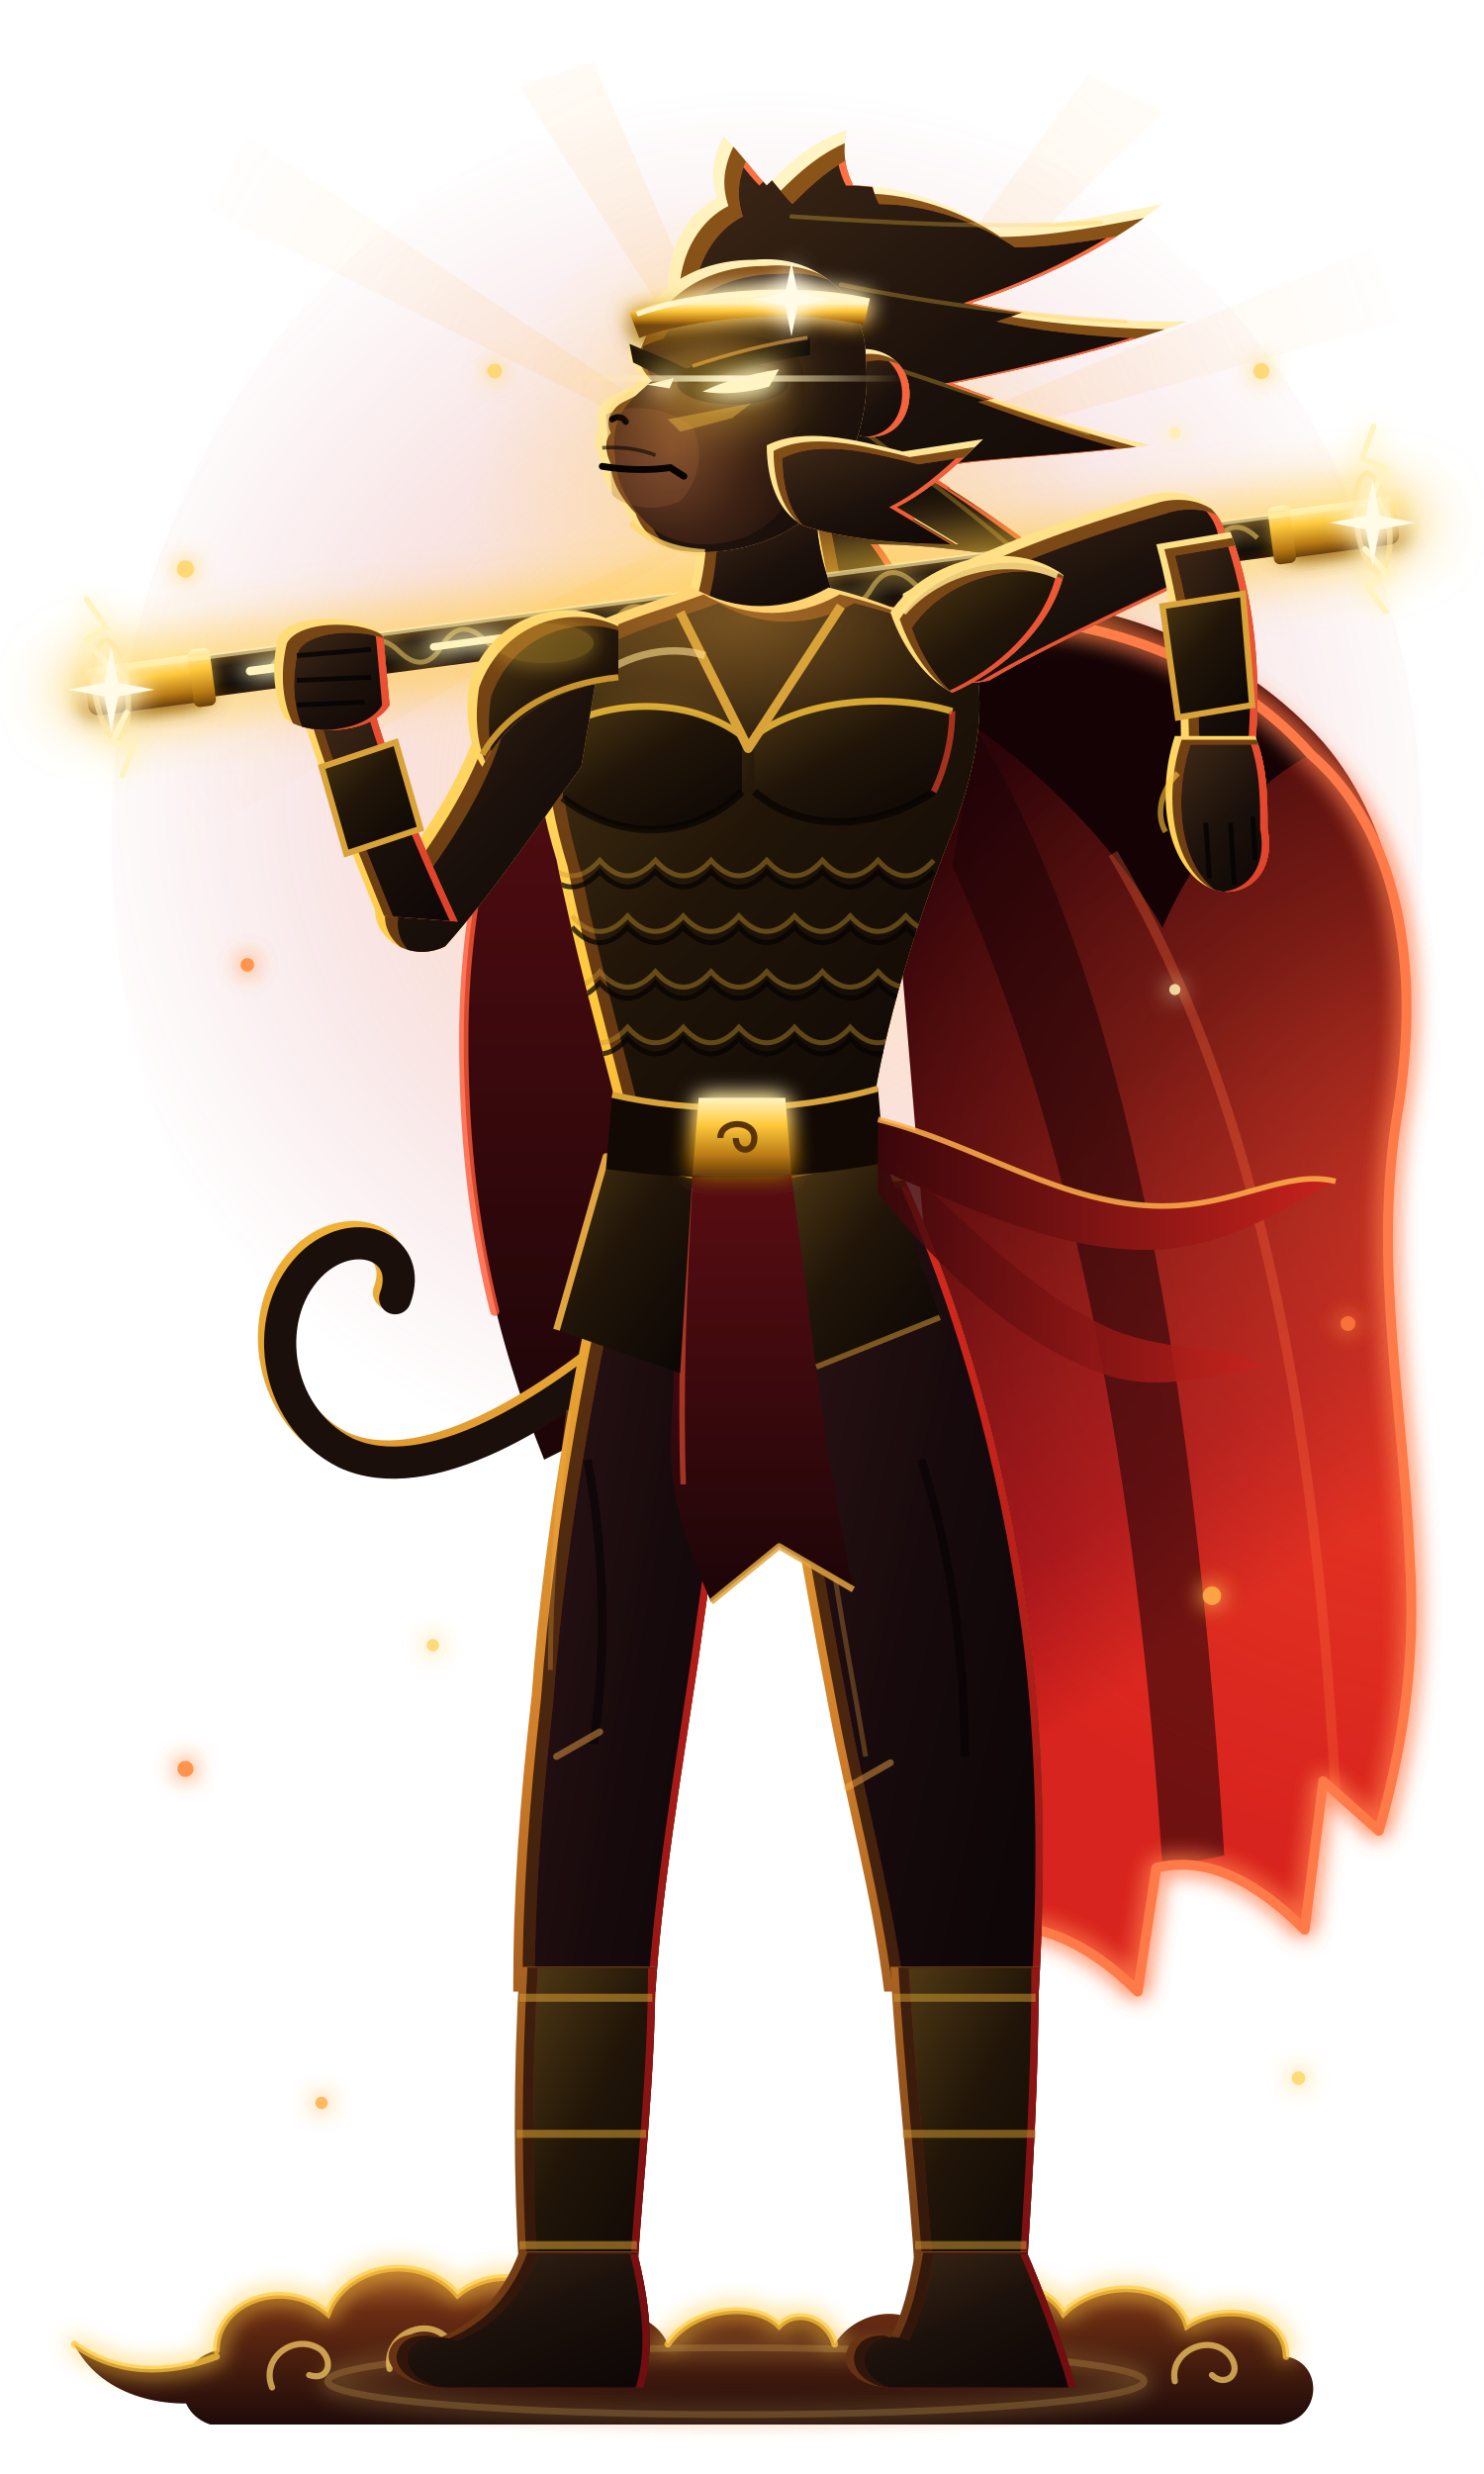
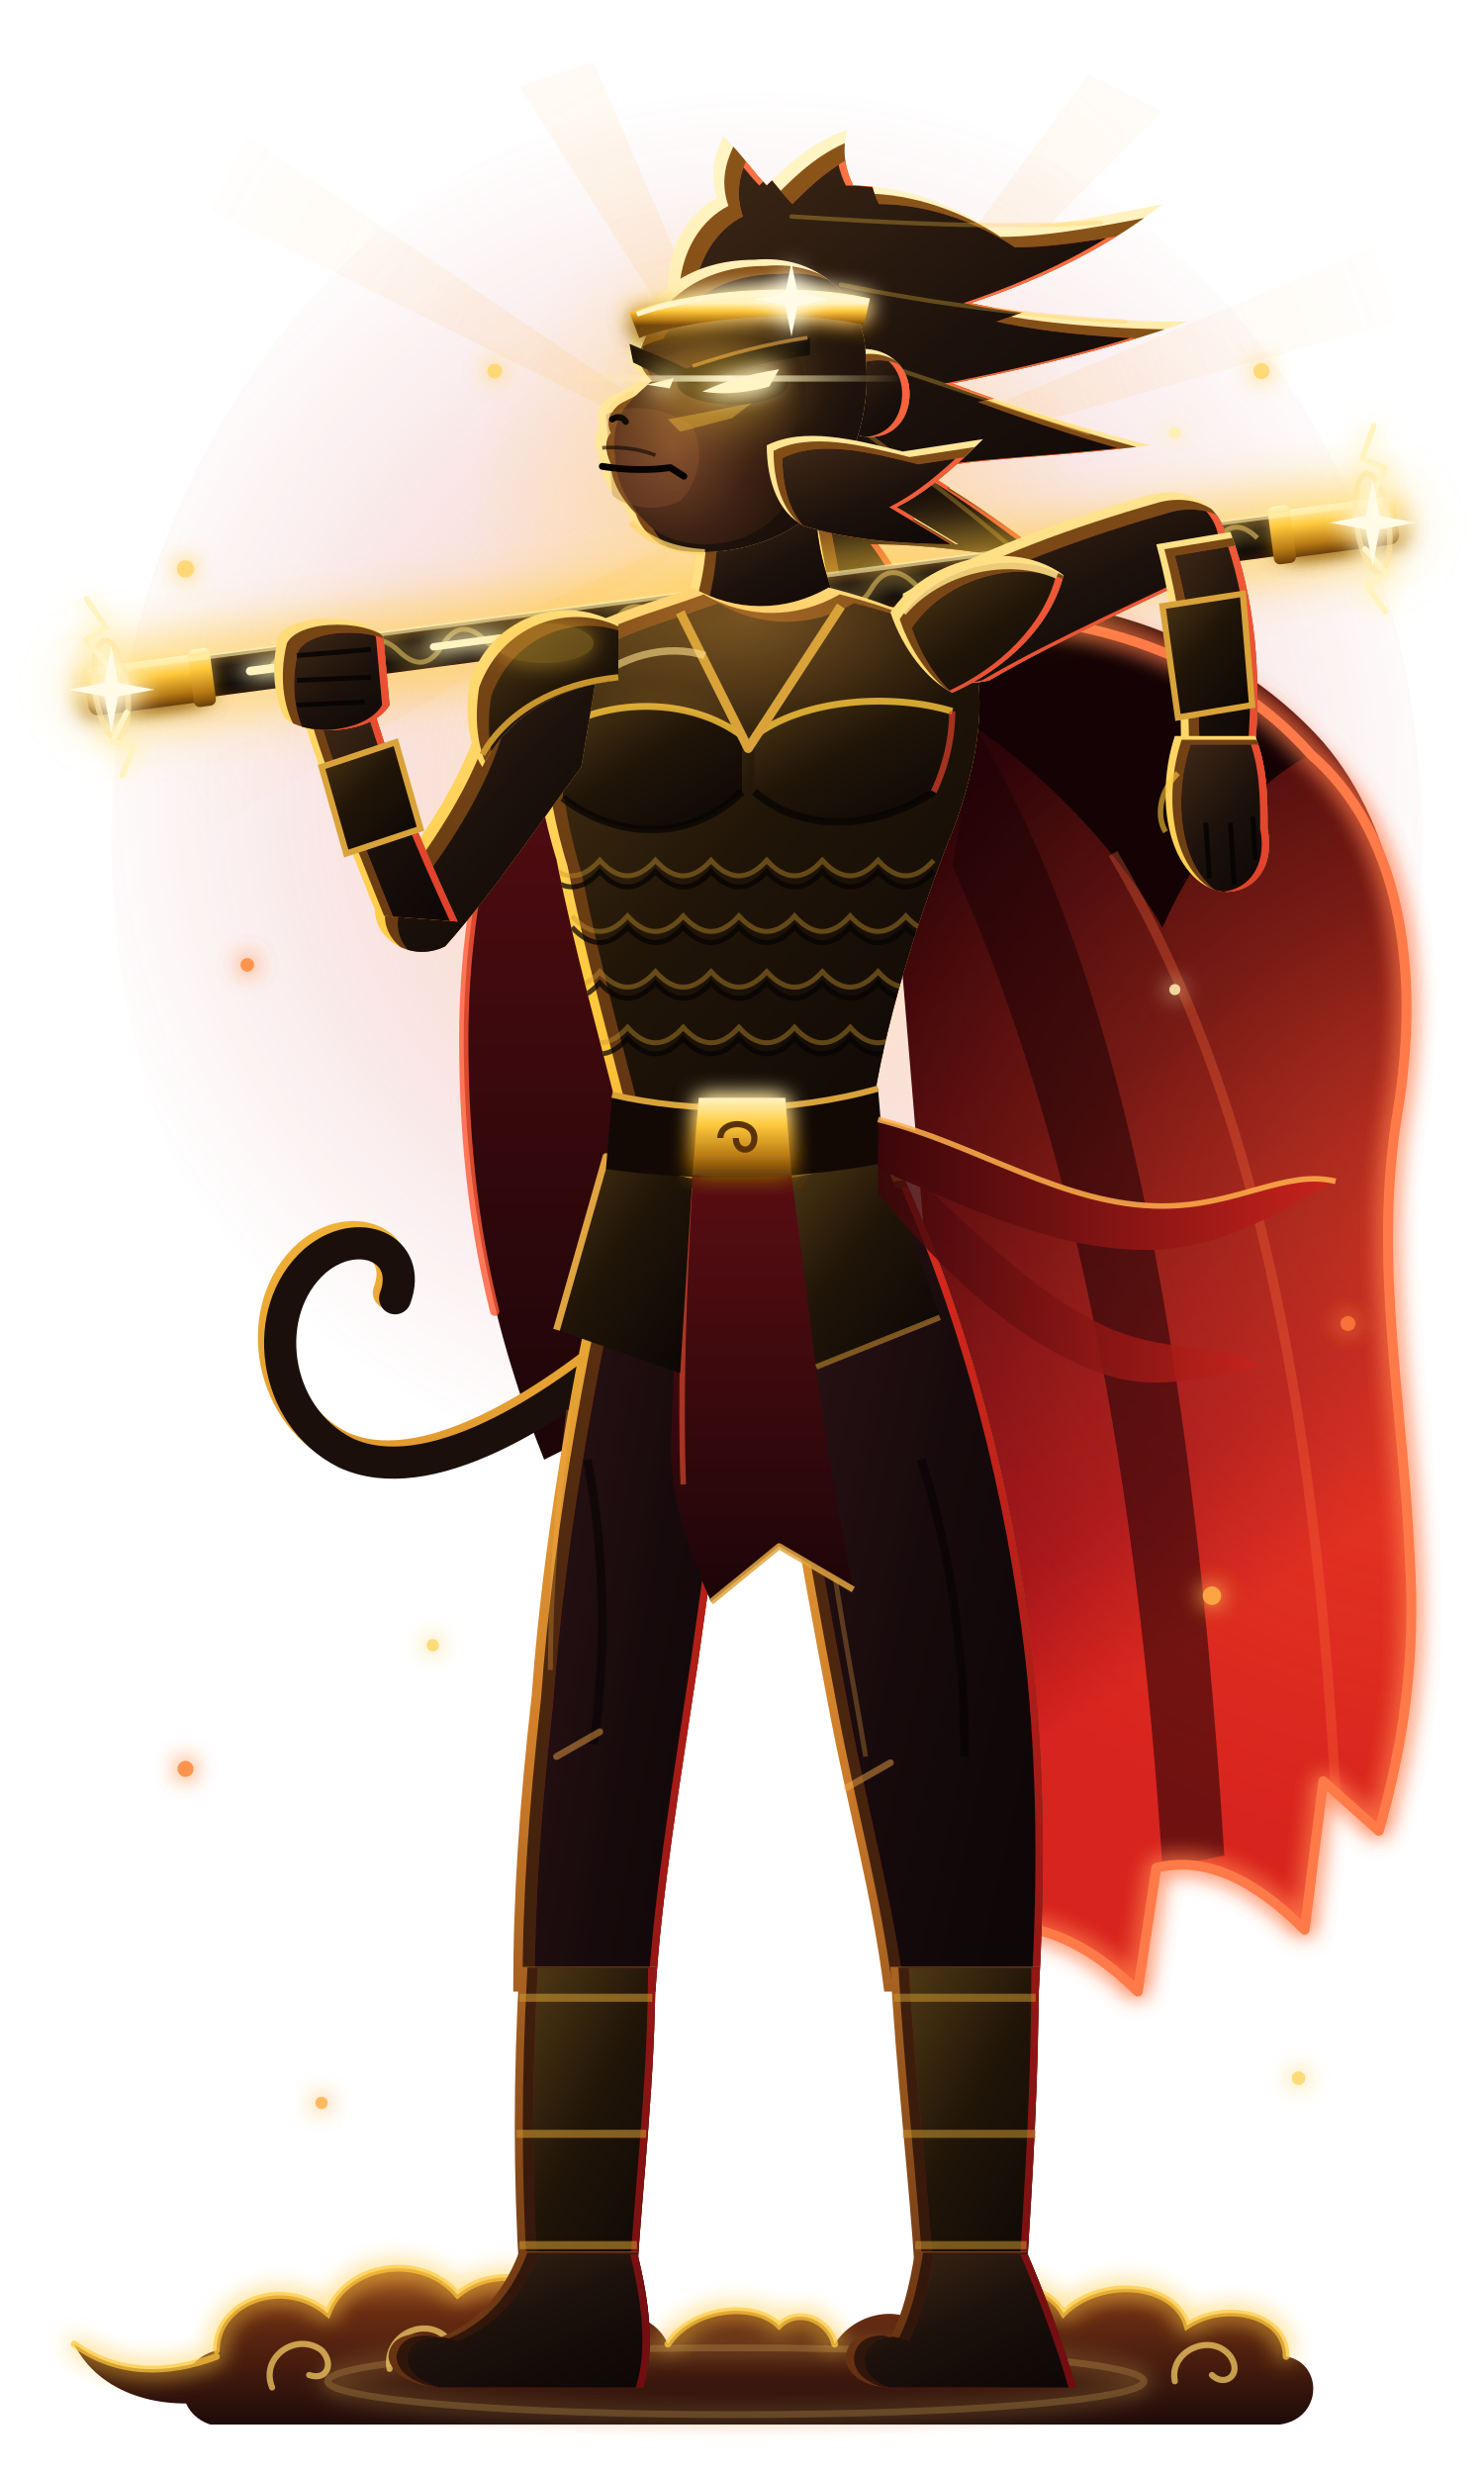
<svg xmlns="http://www.w3.org/2000/svg" viewBox="0 0 240 400" width="240" height="400">
  <defs>
    <style>
    .wukong-fx{transform-box:fill-box}
    .wukong-aura{transform-origin:50% 50%;animation:wukong-pulse 4s ease-in-out infinite}
    @keyframes wukong-pulse{0%,100%{opacity:1}50%{opacity:.7}}
    .wukong-rays{transform-origin:50% 50%;animation:wukong-rays 6s ease-in-out infinite}
    @keyframes wukong-rays{0%,100%{opacity:1}50%{opacity:.45}}
    .wukong-ring{transform-origin:50% 50%;animation:wukong-ring 2.2s ease-out infinite}
    @keyframes wukong-ring{0%{transform:scale(.5);opacity:0}20%{opacity:.9}100%{transform:scale(1.5);opacity:0}}
    .wukong-cape{transform-origin:9% 2%;animation:wukong-sway 5s ease-in-out infinite}
    @keyframes wukong-sway{0%,100%{transform:rotate(0deg)}50%{transform:rotate(1.6deg) skewY(-.8deg)}}
    .wukong-sash{transform-origin:0% 30%;animation:wukong-flap 2.6s ease-in-out infinite}
    @keyframes wukong-flap{0%,100%{transform:rotate(0deg) scaleX(1)}50%{transform:rotate(-5deg) scaleX(.94)}}
    .wukong-apron{transform-origin:50% 0%;animation:wukong-apron 3.2s ease-in-out infinite}
    @keyframes wukong-apron{0%,100%{transform:skewX(0deg)}50%{transform:skewX(-4deg)}}
    .wukong-mane{transform-origin:10% 50%;animation:wukong-mane 3.4s ease-in-out infinite}
    @keyframes wukong-mane{0%,100%{transform:skewY(0deg)}50%{transform:skewY(2.5deg) scaleX(1.03)}}
    .wukong-sglow{animation:wukong-sglow 2.4s ease-in-out infinite}
    @keyframes wukong-sglow{0%,100%{opacity:.35}50%{opacity:.85}}
    .wukong-streak{transform-origin:50% 50%;animation:wukong-streak 2.4s linear infinite}
    @keyframes wukong-streak{0%{transform:translateX(-24px);opacity:0}25%,70%{opacity:1}100%{transform:translateX(24px);opacity:0}}
    .wukong-eyes{animation:wukong-eyes 3s ease-in-out infinite}
    @keyframes wukong-eyes{0%,100%{opacity:1}45%{opacity:.72}55%{opacity:1}}
    .wukong-glint{transform-origin:50% 50%;animation:wukong-glint 3.6s ease-in-out infinite}
    @keyframes wukong-glint{0%,100%{transform:scale(.35) rotate(0deg);opacity:.25}50%{transform:scale(1.15) rotate(45deg);opacity:1}}
    .wukong-ember{animation:wukong-ember 5s linear infinite}
    @keyframes wukong-ember{0%{transform:translate(0,0);opacity:0}15%{opacity:.95}80%{opacity:.55}100%{transform:translate(12px,-34px);opacity:0}}
    .wukong-cloud{animation:wukong-cloud 6s ease-in-out infinite}
    @keyframes wukong-cloud{0%,100%{transform:translateX(0)}50%{transform:translateX(3px)}}
    .wukong-shock{transform-origin:50% 50%;animation:wukong-shock 3s ease-out infinite}
    @keyframes wukong-shock{0%{transform:scale(.35);opacity:0}15%{opacity:.85}100%{transform:scale(1.32);opacity:0}}
    .wukong-zap{animation:wukong-zap 2.2s linear infinite}
    @keyframes wukong-zap{0%,100%{opacity:0}6%{opacity:1}10%{opacity:.2}14%{opacity:1}26%{opacity:0}}
    @media (prefers-reduced-motion: reduce){.wukong-fx,.wukong-fx *{animation:none !important}}
    </style>
    <radialGradient id="wukong-g-aura" cx="124" cy="128" r="114" gradientUnits="userSpaceOnUse">
      <stop offset="0" stop-color="#ffd77a" stop-opacity=".55" />
      <stop offset=".3" stop-color="#ff9a3a" stop-opacity=".26" />
      <stop offset=".68" stop-color="#c4161c" stop-opacity=".09" />
      <stop offset="1" stop-color="#c4161c" stop-opacity="0" />
    </radialGradient>
    <radialGradient id="wukong-g-hot" cx="126" cy="80" r="50" gradientUnits="userSpaceOnUse">
      <stop offset="0" stop-color="#fff0b8" stop-opacity=".7" />
      <stop offset=".5" stop-color="#ffc93c" stop-opacity=".22" />
      <stop offset="1" stop-color="#ffc93c" stop-opacity="0" />
    </radialGradient>
    <radialGradient id="wukong-g-ray" cx="126" cy="80" r="110" gradientUnits="userSpaceOnUse">
      <stop offset="0" stop-color="#ffe6a0" stop-opacity=".3" />
      <stop offset=".6" stop-color="#ffb04a" stop-opacity=".08" />
      <stop offset="1" stop-color="#ffb04a" stop-opacity="0" />
    </radialGradient>
    <radialGradient id="wukong-g-spill">
      <stop offset="0" stop-color="#ffb04a" stop-opacity=".32" />
      <stop offset="1" stop-color="#ffb04a" stop-opacity="0" />
    </radialGradient>
    <radialGradient id="wukong-g-core">
      <stop offset="0" stop-color="#fff0b8" stop-opacity=".75" />
      <stop offset="1" stop-color="#ffc93c" stop-opacity="0" />
    </radialGradient>
    <radialGradient id="wukong-g-ground">
      <stop offset="0" stop-color="#ffc93c" stop-opacity=".6" />
      <stop offset=".55" stop-color="#ff8a2a" stop-opacity=".2" />
      <stop offset="1" stop-color="#c4161c" stop-opacity="0" />
    </radialGradient>
    <linearGradient id="wukong-g-rimG" x1="0" y1="30" x2="0" y2="390" gradientUnits="userSpaceOnUse">
      <stop offset="0" stop-color="#fff4c4" />
      <stop offset=".36" stop-color="#ffc93c" />
      <stop offset=".7" stop-color="#cf7e2a" />
      <stop offset="1" stop-color="#5e2c10" />
    </linearGradient>
    <linearGradient id="wukong-g-rimW" x1="0" y1="30" x2="0" y2="390" gradientUnits="userSpaceOnUse">
      <stop offset="0" stop-color="#8a5418" />
      <stop offset=".5" stop-color="#5a3010" />
      <stop offset="1" stop-color="#2e140a" />
    </linearGradient>
    <linearGradient id="wukong-g-rimR" x1="0" y1="30" x2="0" y2="390" gradientUnits="userSpaceOnUse">
      <stop offset="0" stop-color="#ff7044" />
      <stop offset=".5" stop-color="#d0261c" />
      <stop offset="1" stop-color="#6e0c10" />
    </linearGradient>
    <linearGradient id="wukong-g-head" x1="0" y1="0" x2="1" y2="1">
      <stop offset="0" stop-color="#3a2416" />
      <stop offset="1" stop-color="#0f0806" />
    </linearGradient>
    <radialGradient id="wukong-g-face" cx=".3" cy=".55" r=".75">
      <stop offset="0" stop-color="#7a482a" />
      <stop offset=".55" stop-color="#3e2214" />
      <stop offset="1" stop-color="#1e100a" />
    </radialGradient>
    <linearGradient id="wukong-g-fur" x1="0" y1="0" x2=".8" y2="1">
      <stop offset="0" stop-color="#3e2816" />
      <stop offset=".5" stop-color="#1c110b" />
      <stop offset="1" stop-color="#0d0706" />
    </linearGradient>
    <linearGradient id="wukong-g-armor" x1="0" y1="0" x2=".9" y2="1">
      <stop offset="0" stop-color="#4e3814" />
      <stop offset=".45" stop-color="#211508" />
      <stop offset="1" stop-color="#0c0705" />
    </linearGradient>
    <linearGradient id="wukong-g-pants" x1="0" y1="0" x2="1" y2=".6">
      <stop offset="0" stop-color="#2e1416" />
      <stop offset=".6" stop-color="#170a0c" />
      <stop offset="1" stop-color="#0e0607" />
    </linearGradient>
    <linearGradient id="wukong-g-cloth" x1="0" y1="0" x2="0" y2="1">
      <stop offset="0" stop-color="#5a0d12" />
      <stop offset="1" stop-color="#1c0508" />
    </linearGradient>
    <linearGradient id="wukong-g-gold" x1="0" y1="0" x2="0" y2="1">
      <stop offset="0" stop-color="#fff4c2" />
      <stop offset=".35" stop-color="#ffc93c" />
      <stop offset=".75" stop-color="#b97a14" />
      <stop offset="1" stop-color="#6a3f08" />
    </linearGradient>
    <linearGradient id="wukong-g-iron" x1="0" y1="0" x2="0" y2="1">
      <stop offset="0" stop-color="#6a4a1c" />
      <stop offset=".3" stop-color="#1e140b" />
      <stop offset=".75" stop-color="#0a0706" />
      <stop offset="1" stop-color="#2a1508" />
    </linearGradient>
    <linearGradient id="wukong-g-cape" x1="140" y1="100" x2="232" y2="240" gradientUnits="userSpaceOnUse">
      <stop offset="0" stop-color="#1a0205" />
      <stop offset=".5" stop-color="#4e070c" />
      <stop offset=".85" stop-color="#a0121a" />
      <stop offset="1" stop-color="#d8241e" />
    </linearGradient>
    <radialGradient id="wukong-g-capeGlow" cx="236" cy="196" r="104" gradientUnits="userSpaceOnUse">
      <stop offset="0" stop-color="#ff5a30" stop-opacity=".5" />
      <stop offset="1" stop-color="#ff5a30" stop-opacity="0" />
    </radialGradient>
    <linearGradient id="wukong-g-sash" x1="0" y1="0" x2="1" y2="0">
      <stop offset="0" stop-color="#3a060a" />
      <stop offset="1" stop-color="#c8221c" />
    </linearGradient>
    <linearGradient id="wukong-g-mist" x1="0" y1="364" x2="0" y2="392" gradientUnits="userSpaceOnUse">
      <stop offset="0" stop-color="#c47a30" />
      <stop offset=".35" stop-color="#6a2c12" />
      <stop offset="1" stop-color="#1e0a09" />
    </linearGradient>
    <linearGradient id="wukong-g-flare" x1="0" y1="0" x2="1" y2="0">
      <stop offset="0" stop-color="#ffe9a0" stop-opacity="0" />
      <stop offset=".5" stop-color="#fff6d0" stop-opacity=".95" />
      <stop offset="1" stop-color="#ffe9a0" stop-opacity="0" />
    </linearGradient>
    <filter id="wukong-f-glow" filterUnits="userSpaceOnUse" x="-40" y="-40" width="320" height="480">
      <feGaussianBlur stdDeviation="1.8" result="b" />
      <feMerge>
        <feMergeNode in="b" />
        <feMergeNode in="b" />
        <feMergeNode in="SourceGraphic" />
      </feMerge>
    </filter>
    <filter id="wukong-f-bloom" filterUnits="userSpaceOnUse" x="-40" y="-40" width="320" height="480">
      <feGaussianBlur stdDeviation="5" result="b" />
      <feMerge>
        <feMergeNode in="b" />
        <feMergeNode in="b" />
      </feMerge>
    </filter>
    <path id="wukong-p-mane" d="M108 47 C108 39 112 34 116 32 C115 29 115 26 117 22 C120 25 122 28 124 30 C127 27 131 23 137 21 C136 25 137 28 138 30 C146 30 154 33 160 37 C168 37 178 35 188 33 C178 41 166 46 157 49 C166 51 178 52 192 52 C178 57 164 60 154 62 C162 65 174 69 186 72 C170 74 158 74 149 76 C156 80 164 86 172 92 C160 89 148 88 142 88 C145 92 147 96 148 100 L132 92 L126 60 Z" />
    <clipPath id="wukong-c-mane">
      <use href="#wukong-p-mane" />
    </clipPath>
    <clipPath id="wukong-k-mane">
      <use href="#wukong-p-mane" transform="translate(-1.2 0)" />
    </clipPath>
    <path id="wukong-p-legF" d="M100 190 C94 214 88 246 86 274 C84 292 83 306 83 322 L106 322 C107 306 110 288 113 268 C116 246 120 222 122 196 Z" />
    <clipPath id="wukong-c-legF">
      <use href="#wukong-p-legF" />
    </clipPath>
    <clipPath id="wukong-k-legF">
      <use href="#wukong-p-legF" transform="translate(-1.2 0)" />
    </clipPath>
    <path id="wukong-p-grvF" d="M84 318 L106 318 C106 336 104 352 103 368 L84 368 C83 352 83 336 84 318 Z" />
    <clipPath id="wukong-c-grvF">
      <use href="#wukong-p-grvF" />
    </clipPath>
    <clipPath id="wukong-k-grvF">
      <use href="#wukong-p-grvF" transform="translate(-1.2 0)" />
    </clipPath>
    <path id="wukong-p-bootF" d="M84 364 L103 364 C105 372 106 380 104 386 L72 386 C66 386 62 383 63 380 C64 377 68 377 71 378 C76 376 81 372 84 364 Z" />
    <clipPath id="wukong-c-bootF">
      <use href="#wukong-p-bootF" />
    </clipPath>
    <clipPath id="wukong-k-bootF">
      <use href="#wukong-p-bootF" transform="translate(-1.2 0)" />
    </clipPath>
    <path id="wukong-p-legN" d="M120 194 C124 220 129 250 134 276 C137 292 141 306 143 322 L168 322 C169 304 169 286 167 268 C164 242 157 214 146 190 Z" />
    <clipPath id="wukong-c-legN">
      <use href="#wukong-p-legN" />
    </clipPath>
    <clipPath id="wukong-k-legN">
      <use href="#wukong-p-legN" transform="translate(-1.2 0)" />
    </clipPath>
    <path id="wukong-p-grvN" d="M144 318 L168 318 C168 336 167 352 166 368 L148 368 C147 352 145 336 144 318 Z" />
    <clipPath id="wukong-c-grvN">
      <use href="#wukong-p-grvN" />
    </clipPath>
    <clipPath id="wukong-k-grvN">
      <use href="#wukong-p-grvN" transform="translate(-1.2 0)" />
    </clipPath>
    <path id="wukong-p-bootN" d="M148 364 L166 364 C169 371 172 379 174 386 L144 386 C139 386 136 383 137 380 C138 377 142 377 144 378 C146 374 147 370 148 364 Z" />
    <clipPath id="wukong-c-bootN">
      <use href="#wukong-p-bootN" />
    </clipPath>
    <clipPath id="wukong-k-bootN">
      <use href="#wukong-p-bootN" transform="translate(-1.2 0)" />
    </clipPath>
    <path id="wukong-p-neck" d="M113 84 C113 90 112 95 110 100 L136 100 C134 94 132 89 132 82 Z" />
    <clipPath id="wukong-c-neck">
      <use href="#wukong-p-neck" />
    </clipPath>
    <path id="wukong-p-torso" d="M112 95 C104 98 95 100 89 105 C85 113 86 126 90 139 C93 154 97 168 100 180 L141 180 C143 166 148 150 153 137 C158 125 160 113 157 105 C150 100 142 97 134 95 C127 99 119 99 112 95 Z" />
    <clipPath id="wukong-c-torso">
      <use href="#wukong-p-torso" />
    </clipPath>
    <path id="wukong-p-ear" d="M134 58 C141 54 148 58 147 65 C146 71 140 72 136 69 Z" />
    <clipPath id="wukong-c-ear">
      <use href="#wukong-p-ear" />
    </clipPath>
    <clipPath id="wukong-k-ear">
      <use href="#wukong-p-ear" transform="translate(-1.2 0)" />
    </clipPath>
    <path id="wukong-p-head" d="M122 42 C132 41 140 48 140 58 C141 68 137 78 130 84 C125 88 117 90 110 89 C105 88 102 85 101 82 C99 80 97 77 97 74 C96 72 96 70 97 69 C96 67 97 65 99 64 C101 63 103 62 104 61 C102 59 101 57 102 55 C105 47 112 42 122 42 Z" />
    <clipPath id="wukong-c-head">
      <use href="#wukong-p-head" />
    </clipPath>
    <path id="wukong-p-whisk" d="M124 72 C130 69 138 71 146 73 L159 71 C153 77 149 80 145 82 L155 88 C145 88 136 87 130 85 C126 83 124 78 124 72 Z" />
    <clipPath id="wukong-c-whisk">
      <use href="#wukong-p-whisk" />
    </clipPath>
    <clipPath id="wukong-k-whisk">
      <use href="#wukong-p-whisk" transform="translate(-1.2 0)" />
    </clipPath>
    <path id="wukong-p-uarmF" d="M97 106 C89 102 80 106 78 115 C75 126 68 136 61 145 C59 151 66 156 72 153 C80 144 88 132 94 124 Z" />
    <clipPath id="wukong-c-uarmF">
      <use href="#wukong-p-uarmF" />
    </clipPath>
    <path id="wukong-p-farmF" d="M61 148 C57 138 52 126 49 116 L60 113 C63 124 68 136 74 149 Z" />
    <clipPath id="wukong-c-farmF">
      <use href="#wukong-p-farmF" />
    </clipPath>
    <clipPath id="wukong-k-farmF">
      <use href="#wukong-p-farmF" transform="translate(-1.2 0)" />
    </clipPath>
    <path id="wukong-p-fistF" d="M45 103 C47 99 59 99 62 103 L63 114 C60 119 49 119 46 116 C44 112 44 107 45 103 Z" />
    <clipPath id="wukong-c-fistF">
      <use href="#wukong-p-fistF" />
    </clipPath>
    <clipPath id="wukong-k-fistF">
      <use href="#wukong-p-fistF" transform="translate(-1.2 0)" />
    </clipPath>
    <path id="wukong-p-pauF" d="M100 101 C92 96 80 99 76 110 C75 116 76 121 78 124 C82 116 90 111 100 110 Z" />
    <clipPath id="wukong-c-pauF">
      <use href="#wukong-p-pauF" />
    </clipPath>
    <path id="wukong-p-uarmN" d="M146 96 C158 89 172 84 186 80 C194 78 200 84 198 91 C188 96 172 103 160 110 C152 112 146 106 146 96 Z" />
    <clipPath id="wukong-c-uarmN">
      <use href="#wukong-p-uarmN" />
    </clipPath>
    <clipPath id="wukong-k-uarmN">
      <use href="#wukong-p-uarmN" transform="translate(-1.2 0)" />
    </clipPath>
    <path id="wukong-p-farmN" d="M187 88 C190 99 191 110 191 121 L203 121 C204 109 203 97 199 86 Z" />
    <clipPath id="wukong-c-farmN">
      <use href="#wukong-p-farmN" />
    </clipPath>
    <clipPath id="wukong-k-farmN">
      <use href="#wukong-p-farmN" transform="translate(-1.2 0)" />
    </clipPath>
    <path id="wukong-p-handN" d="M190 119 C188 125 188 132 190 137 C192 142 196 145 200 144 C204 143 206 139 205 134 C205 129 205 124 203 119 Z" />
    <clipPath id="wukong-c-handN">
      <use href="#wukong-p-handN" />
    </clipPath>
    <clipPath id="wukong-k-handN">
      <use href="#wukong-p-handN" transform="translate(-1.2 0)" />
    </clipPath>
    <path id="wukong-p-pauN" d="M144 99 C150 90 164 87 172 93 C170 101 163 108 154 112 C150 110 146 105 144 99 Z" />
    <clipPath id="wukong-c-pauN">
      <use href="#wukong-p-pauN" />
    </clipPath>
    <clipPath id="wukong-k-pauN">
      <use href="#wukong-p-pauN" transform="translate(-1.2 0)" />
    </clipPath>
  </defs>
  <ellipse class="wukong-fx wukong-aura" cx="124" cy="136" rx="106" ry="122" fill="url(#wukong-g-aura)" />
  <circle class="wukong-fx wukong-aura" cx="126" cy="80" r="50" fill="url(#wukong-g-hot)" />
  <g class="wukong-fx wukong-rays" fill="url(#wukong-g-ray)">
    <path d="M126 80 L40 22 L34 34 Z" />
    <path d="M126 80 L96 10 L84 14 Z" />
    <path d="M126 80 L176 12 L188 18 Z" />
    <path d="M126 80 L222 40 L226 52 Z" />
    <path d="M126 80 L22 128 L24 140 Z" />
  </g>
  <ellipse cx="120" cy="385" rx="90" ry="9" fill="url(#wukong-g-ground)" />
  <ellipse cx="118" cy="385.5" rx="52" ry="4.2" fill="url(#wukong-g-core)" />
  <g class="wukong-fx wukong-cloud">
    <path d="M36 388 C26 390 16 387 12 379 C19 384 27 384 35 381 Z" fill="url(#wukong-g-mist)" />
    <path d="M34 392 C28 390 28 382 35 380 C35 372 46 368 53 374 C56 366 68 364 74 371 C80 366 90 368 92 375 C98 372 106 374 108 379 C112 373 122 372 126 376 C129 373 134 375 135 379 C138 374 146 372 150 377 C154 368 168 367 172 374 C178 368 190 369 192 376 C198 372 208 374 208 381 C214 382 214 391 207 392 Z" fill="url(#wukong-g-mist)" />
    <path d="M35 380 C35 372 46 368 53 374 C56 366 68 364 74 371 C80 366 90 368 92 375 M108 379 C112 373 122 372 126 376 C129 373 134 375 135 379 M150 377 C154 368 168 367 172 374 C178 368 190 369 192 376 C198 372 208 374 208 381 M12 379 C19 384 27 384 35 381" fill="none" stroke="#ffc93c" stroke-width="1.1" stroke-linecap="round" opacity=".8" filter="url(#wukong-f-glow)" />
    <path d="M44 386 C42 381 48 377 52 380 C54 382 53 385 50 384 M63 383 C62 377 70 374 73 379 C75 382 72 384 70 382 M156 382 C155 376 163 373 166 378 C168 381 165 383 163 381 M190 385 C189 380 196 377 199 381 C201 384 198 386 196 384" fill="none" stroke="#ffd56a" stroke-width="1" stroke-linecap="round" opacity=".7" />
  </g>
  <ellipse class="wukong-fx wukong-shock" cx="119" cy="385" rx="66" ry="5.4" fill="none" stroke="#ffd56a" stroke-width="1.1" opacity=".3" filter="url(#wukong-f-glow)" />
  <path d="M92 104 C82 118 75 142 75 168 C75 194 80 216 88 236 L104 228 L104 108 Z" fill="url(#wukong-g-cloth)" />
  <path d="M92 104 C82 118 75 142 75 168 C75 186 77 200 80 212" fill="none" stroke="#ff5a36" stroke-width="1.5" opacity=".8" stroke-linecap="round" />
  <g class="wukong-fx wukong-cape">
    <path d="M150 98 C172 94 198 102 214 120 C226 134 230 156 226 180 C222 204 227 228 228 252 C229 268 227 282 223 296 L214 288 L211 312 C203 304 195 300 187 302 L184 322 C176 314 167 310 159 312 L152 230 L142 110 Z" fill="url(#wukong-g-cape)" />
    <path d="M150 98 C172 94 198 102 214 120 C226 134 230 156 226 180 C222 204 227 228 228 252 C229 268 227 282 223 296 L214 288 L211 312 C203 304 195 300 187 302 L184 322 C176 314 167 310 159 312 L152 230 L142 110 Z" fill="url(#wukong-g-capeGlow)" />
    <path d="M152 100 C174 98 198 106 212 122 C204 126 194 136 188 150 C180 136 166 122 152 114 Z" fill="#140205" />
    <path d="M158 118 C178 152 192 204 198 300 L188 302 C184 240 174 184 154 140 Z" fill="#1c0205" opacity=".55" />
    <path d="M180 138 C200 172 212 216 216 290" fill="none" stroke="#ff6a3a" stroke-width="1.6" opacity=".3" />
    <path d="M152 100 C174 98 198 106 212 122 C226 134 230 156 226 180 C222 204 227 228 228 252 C229 268 227 282 223 296 L214 288 L211 312 C203 304 195 300 187 302 L184 322 C176 314 167 310 159 312" fill="none" stroke="#ff7a48" stroke-width="1.6" stroke-linejoin="round" filter="url(#wukong-f-glow)" />
  </g>
  <g class="wukong-fx wukong-mane">
    <g clip-path="url(#wukong-c-mane)">
      <use href="#wukong-p-mane" fill="url(#wukong-g-rimG)" />
      <use href="#wukong-p-mane" fill="url(#wukong-g-rimW)" transform="translate(1.8 1.3)" />
      <use href="#wukong-p-mane" fill="url(#wukong-g-rimR)" transform="translate(4.14 2.99)" />
      <g clip-path="url(#wukong-k-mane)">
        <use href="#wukong-p-mane" fill="url(#wukong-g-fur)" transform="translate(4.14 2.99)" />
      </g>
    </g>
    <path d="M128 35 C144 36 160 37 178 36 M136 46 C150 49 166 51 182 52 M140 58 C152 62 164 66 176 70 M140 70 C148 76 156 82 163 88" fill="none" stroke="#ffc93c" stroke-width=".7" opacity=".3" stroke-linecap="round" />
  </g>
  <g transform="translate(14 112) rotate(-7.524)">
-     <rect class="wukong-fx wukong-sglow" x="-2" y="-5.5" width="217.8" height="11" rx="5.5" fill="#ffc93c" opacity=".55" filter="url(#wukong-f-bloom)" />
+     <rect class="wukong-fx wukong-sglow" x="2" y="-5.5" width="209.8" height="11" rx="5.5" fill="#ffc93c" opacity=".55" filter="url(#wukong-f-bloom)" />
    <rect x="16" y="-3.3" width="181.8" height="6.6" fill="url(#wukong-g-iron)" />
    <path class="wukong-fx wukong-sglow" d="M30 0 q3.5 -4.4 7 0 q3.5 4.4 7 0 q3.5 -4.4 7 0 q3.5 4.4 7 0 q3.5 -4.4 7 0 q3.5 4.4 7 0 q3.5 -4.4 7 0 q3.5 4.4 7 0 q3.5 -4.4 7 0 q3.5 4.4 7 0 q3.5 -4.4 7 0 q3.5 4.4 7 0 q3.5 -4.4 7 0 q3.5 4.4 7 0 q3.5 -4.4 7 0 q3.5 4.4 7 0 q3.5 -4.4 7 0 q3.5 4.4 7 0 q3.5 -4.4 7 0 q3.5 4.4 7 0 q3.5 -4.4 7 0 q3.5 4.4 7 0 q3.5 -4.4 7 0" fill="none" stroke="#ffd86a" stroke-width=".8" opacity=".6" filter="url(#wukong-f-glow)" />
    <rect x="0" y="-3.9" width="19" height="7.8" rx="1.6" fill="url(#wukong-g-gold)" filter="url(#wukong-f-glow)" />
    <rect x="194.8" y="-3.9" width="19" height="7.8" rx="1.6" fill="url(#wukong-g-gold)" filter="url(#wukong-f-glow)" />
    <rect x="17" y="-4.7" width="3.6" height="9.4" rx="1" fill="url(#wukong-g-gold)" />
    <rect x="193.2" y="-4.7" width="3.6" height="9.4" rx="1" fill="url(#wukong-g-gold)" />
    <rect x="1" y="-3.6" width="211.8" height=".8" fill="#fff1b0" opacity=".6" />
    <rect class="wukong-fx wukong-streak" x="26" y="-.7" width="18" height="1.4" rx=".7" fill="#fff4c0" filter="url(#wukong-f-glow)" />
    <rect class="wukong-fx wukong-streak" style="animation-delay:-1.2s" x="56" y="-.6" width="12" height="1.2" rx=".6" fill="#fff4c0" filter="url(#wukong-f-glow)" />
    <rect class="wukong-fx wukong-streak" style="animation-delay:-.6s" x="168" y="-.7" width="16" height="1.4" rx=".7" fill="#fff4c0" filter="url(#wukong-f-glow)" />
    <rect class="wukong-fx wukong-streak" style="animation-delay:-1.8s" x="146" y="-.6" width="10" height="1.2" rx=".6" fill="#fff4c0" filter="url(#wukong-f-glow)" />
    <ellipse class="wukong-fx wukong-ring" cx="4" cy="0" rx="2.6" ry="8" fill="none" stroke="#ffe08a" stroke-width=".9" opacity=".7" filter="url(#wukong-f-glow)" />
    <ellipse class="wukong-fx wukong-ring" style="animation-delay:-1.1s" cx="209.8" cy="0" rx="2.6" ry="8" fill="none" stroke="#ffe08a" stroke-width=".9" opacity=".7" filter="url(#wukong-f-glow)" />
    <g fill="none" stroke="#fff3c0" stroke-width=".9" stroke-linejoin="round" stroke-linecap="round" filter="url(#wukong-f-glow)">
      <path class="wukong-fx wukong-zap" d="M4 -4 L1 -8.5 L4.5 -10 L2 -15" />
      <path class="wukong-fx wukong-zap" style="animation-delay:-1.3s" d="M6 4 L3 8.5 L6.5 9.5 L4 14" />
      <path class="wukong-fx wukong-zap" style="animation-delay:-.7s" d="M210 -4 L213 -8.5 L209.5 -10.5 L212 -15.5" />
      <path class="wukong-fx wukong-zap" style="animation-delay:-1.8s" d="M208 4 L211 8.5 L207.5 10 L210 14.5" />
    </g>
  </g>
  <path d="M104 214 C88 228 68 240 55 234 C43 228 41 211 50 203 C57 197 66 201 63 209" fill="none" stroke="url(#wukong-g-rimG)" stroke-width="5.4" stroke-linecap="round" />
  <path d="M104 214 C88 228 68 240 55 234 C43 228 41 211 50 203 C57 197 66 201 63 209" fill="none" stroke="#1a0f0a" stroke-width="5.2" stroke-linecap="round" transform="translate(.9 .9)" />
  <g clip-path="url(#wukong-c-legF)">
    <use href="#wukong-p-legF" fill="url(#wukong-g-rimG)" />
    <use href="#wukong-p-legF" fill="url(#wukong-g-rimW)" transform="translate(1.5 0.6)" />
    <use href="#wukong-p-legF" fill="url(#wukong-g-rimR)" transform="translate(3.45 1.38)" />
    <g clip-path="url(#wukong-k-legF)">
      <use href="#wukong-p-legF" fill="url(#wukong-g-pants)" transform="translate(3.45 1.38)" />
    </g>
  </g>
  <g clip-path="url(#wukong-c-grvF)">
    <use href="#wukong-p-grvF" fill="url(#wukong-g-rimG)" />
    <use href="#wukong-p-grvF" fill="url(#wukong-g-rimW)" transform="translate(1.3 0.1)" />
    <use href="#wukong-p-grvF" fill="url(#wukong-g-rimR)" transform="translate(2.99 0.23)" />
    <g clip-path="url(#wukong-k-grvF)">
      <use href="#wukong-p-grvF" fill="url(#wukong-g-armor)" transform="translate(2.99 0.23)" />
    </g>
  </g>
  <path d="M84 323 L105.5 323 M83.5 345 L104.5 345 M84 363 L103 363" stroke="#c9952e" stroke-width="1.3" opacity=".6" />
  <g clip-path="url(#wukong-c-bootF)">
    <use href="#wukong-p-bootF" fill="url(#wukong-g-rimG)" />
    <use href="#wukong-p-bootF" fill="url(#wukong-g-rimW)" transform="translate(1.3 0.2)" />
    <use href="#wukong-p-bootF" fill="url(#wukong-g-rimR)" transform="translate(2.99 0.46)" />
    <g clip-path="url(#wukong-k-bootF)">
      <use href="#wukong-p-bootF" fill="url(#wukong-g-fur)" transform="translate(2.99 0.46)" />
    </g>
  </g>
  <g clip-path="url(#wukong-c-legN)">
    <use href="#wukong-p-legN" fill="url(#wukong-g-rimG)" />
    <use href="#wukong-p-legN" fill="url(#wukong-g-rimW)" transform="translate(1.5 0.6)" />
    <use href="#wukong-p-legN" fill="url(#wukong-g-rimR)" transform="translate(3.45 1.38)" />
    <g clip-path="url(#wukong-k-legN)">
      <use href="#wukong-p-legN" fill="url(#wukong-g-pants)" transform="translate(3.45 1.38)" />
    </g>
  </g>
  <g clip-path="url(#wukong-c-grvN)">
    <use href="#wukong-p-grvN" fill="url(#wukong-g-rimG)" />
    <use href="#wukong-p-grvN" fill="url(#wukong-g-rimW)" transform="translate(1.3 0.1)" />
    <use href="#wukong-p-grvN" fill="url(#wukong-g-rimR)" transform="translate(2.99 0.23)" />
    <g clip-path="url(#wukong-k-grvN)">
      <use href="#wukong-p-grvN" fill="url(#wukong-g-armor)" transform="translate(2.99 0.23)" />
    </g>
  </g>
  <path d="M144.5 323 L167.5 323 M146 345 L167.5 345 M148 363 L166 363" stroke="#c9952e" stroke-width="1.3" opacity=".55" />
  <g clip-path="url(#wukong-c-bootN)">
    <use href="#wukong-p-bootN" fill="url(#wukong-g-rimG)" />
    <use href="#wukong-p-bootN" fill="url(#wukong-g-rimW)" transform="translate(1.3 0.2)" />
    <use href="#wukong-p-bootN" fill="url(#wukong-g-rimR)" transform="translate(2.99 0.46)" />
    <g clip-path="url(#wukong-k-bootN)">
      <use href="#wukong-p-bootN" fill="url(#wukong-g-fur)" transform="translate(2.99 0.46)" />
    </g>
  </g>
  <path d="M95 236 C98 252 98 268 96 282 M149 236 C154 252 156 268 156 284" fill="none" stroke="#050203" stroke-width="1.4" opacity=".6" />
  <path d="M92 228 C90 244 89 258 89 270 M134 248 C136 262 138 272 140 284" fill="none" stroke="#ffb04a" stroke-width=".8" opacity=".28" />
  <path d="M90 284 L97 280 M137 289 L144 285" fill="none" stroke="#ffb04a" stroke-width="1.1" stroke-linecap="round" opacity=".45" />
  <g clip-path="url(#wukong-c-neck)">
    <use href="#wukong-p-neck" fill="url(#wukong-g-rimG)" />
    <use href="#wukong-p-neck" fill="url(#wukong-g-rimW)" transform="translate(1.3 0.8)" />
    <use href="#wukong-p-neck" fill="url(#wukong-g-fur)" transform="translate(2.99 1.84)" />
  </g>
  <g clip-path="url(#wukong-c-torso)">
    <use href="#wukong-p-torso" fill="url(#wukong-g-rimG)" />
    <use href="#wukong-p-torso" fill="url(#wukong-g-rimW)" transform="translate(1.8 1.1)" />
    <use href="#wukong-p-torso" fill="url(#wukong-g-armor)" transform="translate(4.14 2.53)" />
  </g>
  <g clip-path="url(#wukong-c-torso)">
    <ellipse cx="121" cy="100" rx="40" ry="22" fill="url(#wukong-g-spill)" />
    <ellipse cx="106" cy="122" rx="16" ry="12" fill="url(#wukong-g-spill)" opacity=".7" />
  </g>
  <g clip-path="url(#wukong-c-torso)" fill="none" stroke-width=".8">
    <defs>
      <path id="wukong-p-scales" d="M88 140 q4.5 5 9 0 q4.5 5 9 0 q4.5 5 9 0 q4.5 5 9 0 q4.5 5 9 0 q4.5 5 9 0 q4.5 5 9 0 M92.5 149 q4.5 5 9 0 q4.5 5 9 0 q4.5 5 9 0 q4.5 5 9 0 q4.5 5 9 0 q4.5 5 9 0 q4.5 5 9 0 M88 158 q4.5 5 9 0 q4.5 5 9 0 q4.5 5 9 0 q4.5 5 9 0 q4.5 5 9 0 q4.5 5 9 0 q4.5 5 9 0 M92.5 167 q4.5 5 9 0 q4.5 5 9 0 q4.5 5 9 0 q4.5 5 9 0 q4.5 5 9 0 q4.5 5 9 0" />
    </defs>
    <use href="#wukong-p-scales" stroke="#050302" opacity=".75" transform="translate(0 .9)" />
    <use href="#wukong-p-scales" stroke="#c9952e" opacity=".42" transform="translate(0 -.9)" />
  </g>
  <path d="M92 117 C100 113 112 113 120 119 L120 128 C112 136 100 136 91 129 Z" fill="url(#wukong-g-armor)" />
  <path d="M122 119 C130 113 144 112 154 115 C154 121 152 126 151 128 C142 134 130 135 122 128 Z" fill="url(#wukong-g-armor)" />
  <path d="M92 117 C100 113 112 113 120 119 M122 119 C130 113 144 112 154 115" fill="none" stroke="#ffc93c" stroke-width="1.1" opacity=".8" />
  <path d="M91 129 C100 136 112 136 120 128 M122 128 C130 135 142 134 151 128" fill="none" stroke="#050302" stroke-width="1.2" opacity=".7" />
  <path d="M154 115 C154 121 152 126 151 128" fill="none" stroke="#e0402a" stroke-width="1" opacity=".7" />
  <path d="M110 99 L121 121 L136 98" fill="none" stroke="#d9a33a" stroke-width="1.5" stroke-linejoin="round" />
  <path d="M95 111 C100 106 108 104 114 106" fill="none" stroke="#ffe08a" stroke-width="1.2" opacity=".6" />
  <g class="wukong-fx wukong-apron">
    <path d="M111 189 L129 189 C130 210 133 232 138 257 L126 250 L115 259 C111 250 108.5 242 108.5 234 C109 218 110 204 111 189 Z" fill="url(#wukong-g-cloth)" />
    <path d="M138 257 L126 250 L115 259" fill="none" stroke="#e0a440" stroke-width="1" stroke-linejoin="round" opacity=".85" />
    <path d="M111.5 192 C110.5 210 110 226 110.5 240" fill="none" stroke="#ff5a36" stroke-width=".9" opacity=".55" />
  </g>
  <path d="M98 187 L112 190 L110 222 L90 215 Z" fill="url(#wukong-g-armor)" />
  <path d="M90 215 L98 187 L112 190" fill="none" stroke="#e0a440" stroke-width="1.1" stroke-linejoin="round" />
  <path d="M128 190 L143 187 L152 213 L132 221 Z" fill="url(#wukong-g-armor)" />
  <path d="M128 190 L143 187 M132 221 L152 213" fill="none" stroke="#a8762a" stroke-width=".9" opacity=".7" />
  <path d="M99 177 C112 180 128 180 142 176 L143 188 C128 191 112 191 98 189 Z" fill="#120905" />
  <path d="M99 177 C112 180 128 180 142 176" fill="none" stroke="#d9a33a" stroke-width="1" />
  <path d="M113 177.5 L127 177.5 L128 190 L112 190 Z" fill="url(#wukong-g-gold)" filter="url(#wukong-f-glow)" />
  <path d="M116.5 184 C116.5 181 122 181 122 184 C122 186.5 119 186.5 119 184" fill="none" stroke="#5a3408" stroke-width="1" />
  <g class="wukong-fx wukong-sash">
    <path d="M142 181 C158 185 172 195 188 195 C200 195 208 189 216 191 C208 195 200 201 188 202 C172 203 156 195 142 189 Z" fill="url(#wukong-g-sash)" />
    <path d="M142 185 C154 195 166 209 180 215 C190 219 198 217 204 221 C194 223 186 225 178 222 C164 217 152 205 142 193 Z" fill="url(#wukong-g-sash)" opacity=".85" />
    <path d="M142 181 C158 185 172 195 188 195 C200 195 208 189 216 191" fill="none" stroke="#ffb04a" stroke-width=".9" opacity=".85" />
  </g>
  <g clip-path="url(#wukong-c-ear)">
    <use href="#wukong-p-ear" fill="url(#wukong-g-rimG)" />
    <use href="#wukong-p-ear" fill="url(#wukong-g-rimW)" transform="translate(1.1 0.8)" />
    <use href="#wukong-p-ear" fill="url(#wukong-g-rimR)" transform="translate(2.53 1.84)" />
    <g clip-path="url(#wukong-k-ear)">
      <use href="#wukong-p-ear" fill="url(#wukong-g-fur)" transform="translate(2.53 1.84)" />
    </g>
  </g>
  <g clip-path="url(#wukong-c-head)">
    <use href="#wukong-p-head" fill="url(#wukong-g-rimG)" />
    <use href="#wukong-p-head" fill="url(#wukong-g-rimW)" transform="translate(1.8 1)" />
    <use href="#wukong-p-head" fill="url(#wukong-g-head)" transform="translate(4.14 2.3)" />
  </g>
  <path d="M104 56 C110 53 120 53 128 56 C131 60 131 66 128 70 C132 75 128 84 120 87 C114 89 108 88 104.5 84.5 C101 81 99.5 77 99.5 74 C99 71 99.5 68 101 66 C102.5 64 104.5 62.5 105.5 61.5 C104.5 59.5 104 58 104 56 Z" fill="url(#wukong-g-face)" />
  <g clip-path="url(#wukong-c-whisk)">
    <use href="#wukong-p-whisk" fill="url(#wukong-g-rimG)" />
    <use href="#wukong-p-whisk" fill="url(#wukong-g-rimW)" transform="translate(1.1 0.9)" />
    <use href="#wukong-p-whisk" fill="url(#wukong-g-rimR)" transform="translate(2.53 2.07)" />
    <g clip-path="url(#wukong-k-whisk)">
      <use href="#wukong-p-whisk" fill="url(#wukong-g-fur)" transform="translate(2.53 2.07)" />
    </g>
  </g>
  <ellipse cx="118.5" cy="62" rx="9" ry="3.4" fill="#070303" opacity=".7" />
  <path d="M101.8 55.6 L108.5 58.4 L111 59.6 C117 57.6 123 55.8 131 54.6 L131 57.4 C124 58.4 118 60 112.6 62 L108 61.4 L102.4 58.6 Z" fill="#070303" />
  <path d="M112 59.2 C118 57.2 124 55.6 130.6 54.6" fill="none" stroke="#ffb04a" stroke-width=".6" opacity=".55" />
  <path d="M98 67 C102 65 108 66 112 69 C114 73 113 78 110 81 C106 83 101 82 99 80 Z" fill="#9a5c36" opacity=".28" />
  <path d="M108 67.8 L121.5 65.2 L118.4 67.6 L110 69.8 Z" fill="#ffc93c" opacity=".38" />
  <path d="M98.6 66.5 C99.5 65 101 64 102.5 63.6" fill="none" stroke="#ffe08a" stroke-width=".9" opacity=".8" />
  <path d="M102 84.5 C105 87.5 109 89 114 89.3" fill="none" stroke="#ffd56a" stroke-width="1" opacity=".75" />
  <path d="M99 67.8 C99.8 67.2 100.8 67.4 101.2 68.2" fill="none" stroke="#070303" stroke-width="1" stroke-linecap="round" />
  <path d="M97.4 72.4 C100.5 72.2 103.5 72.6 106 73.6" fill="none" stroke="#070303" stroke-width=".6" opacity=".6" />
  <path d="M97.4 75.4 C101 76 105 76.1 108.4 75.6 L110.6 77" fill="none" stroke="#070303" stroke-width="1.1" stroke-linecap="round" stroke-linejoin="round" />
  <path d="M102.6 52.6 C111 49.4 128 47.6 140.2 50.4" fill="none" stroke="url(#wukong-g-gold)" stroke-width="4.4" filter="url(#wukong-f-glow)" />
  <path d="M103 50.8 C111 47.8 128 46 140 48.8" fill="none" stroke="#fff6cf" stroke-width=".8" />
  <g class="wukong-fx wukong-eyes">
    <ellipse cx="116" cy="61.5" rx="11" ry="4" fill="#ffc93c" opacity=".55" filter="url(#wukong-f-bloom)" />
    <path d="M104.6 62.2 L109 61.1 L108.3 62.8 Z" fill="#fff4c4" filter="url(#wukong-f-glow)" />
    <path d="M113.6 63.3 C117 61.7 121 60.5 126 59.7 L124.4 62.5 C120.8 63.5 117 63.9 113.6 63.3 Z" fill="#fff4c4" filter="url(#wukong-f-glow)" />
    <rect x="90" y="60.7" width="56" height="1" fill="url(#wukong-g-flare)" />
  </g>
  <g clip-path="url(#wukong-c-uarmF)">
    <use href="#wukong-p-uarmF" fill="url(#wukong-g-rimG)" />
    <use href="#wukong-p-uarmF" fill="url(#wukong-g-rimW)" transform="translate(1.6 1)" />
    <use href="#wukong-p-uarmF" fill="url(#wukong-g-fur)" transform="translate(3.68 2.3)" />
  </g>
  <g clip-path="url(#wukong-c-farmF)">
    <use href="#wukong-p-farmF" fill="url(#wukong-g-rimG)" />
    <use href="#wukong-p-farmF" fill="url(#wukong-g-rimW)" transform="translate(1.4 0.8)" />
    <use href="#wukong-p-farmF" fill="url(#wukong-g-rimR)" transform="translate(3.22 1.84)" />
    <g clip-path="url(#wukong-k-farmF)">
      <use href="#wukong-p-farmF" fill="url(#wukong-g-fur)" transform="translate(3.22 1.84)" />
    </g>
  </g>
  <path d="M52 124 L64 120 L68 134 L56 138 Z" fill="url(#wukong-g-armor)" stroke="#d9a33a" stroke-width="1" />
  <g clip-path="url(#wukong-c-fistF)">
    <use href="#wukong-p-fistF" fill="url(#wukong-g-rimG)" />
    <use href="#wukong-p-fistF" fill="url(#wukong-g-rimW)" transform="translate(1.4 1)" />
    <use href="#wukong-p-fistF" fill="url(#wukong-g-rimR)" transform="translate(3.22 2.3)" />
    <g clip-path="url(#wukong-k-fistF)">
      <use href="#wukong-p-fistF" fill="url(#wukong-g-fur)" transform="translate(3.22 2.3)" />
    </g>
  </g>
  <path d="M48 106 L60 105 M48 110 L60 109.5 M48 114 L59 113.5" stroke="#050302" stroke-width=".8" opacity=".8" />
  <g clip-path="url(#wukong-c-pauF)">
    <use href="#wukong-p-pauF" fill="url(#wukong-g-rimG)" />
    <use href="#wukong-p-pauF" fill="url(#wukong-g-rimW)" transform="translate(1.5 1.1)" />
    <use href="#wukong-p-pauF" fill="url(#wukong-g-armor)" transform="translate(3.45 2.53)" />
  </g>
  <path d="M78 122 C82 115 90 110.5 100 109.5" fill="none" stroke="#c9952e" stroke-width="1" />
  <ellipse cx="88" cy="104" rx="8" ry="3.2" fill="#ffc93c" opacity=".3" filter="url(#wukong-f-glow)" />
  <g clip-path="url(#wukong-c-uarmN)">
    <use href="#wukong-p-uarmN" fill="url(#wukong-g-rimG)" />
    <use href="#wukong-p-uarmN" fill="url(#wukong-g-rimW)" transform="translate(1.5 1.2)" />
    <use href="#wukong-p-uarmN" fill="url(#wukong-g-rimR)" transform="translate(3.45 2.76)" />
    <g clip-path="url(#wukong-k-uarmN)">
      <use href="#wukong-p-uarmN" fill="url(#wukong-g-fur)" transform="translate(3.45 2.76)" />
    </g>
  </g>
  <g clip-path="url(#wukong-c-farmN)">
    <use href="#wukong-p-farmN" fill="url(#wukong-g-rimG)" />
    <use href="#wukong-p-farmN" fill="url(#wukong-g-rimW)" transform="translate(1.3 0.8)" />
    <use href="#wukong-p-farmN" fill="url(#wukong-g-rimR)" transform="translate(2.99 1.84)" />
    <g clip-path="url(#wukong-k-farmN)">
      <use href="#wukong-p-farmN" fill="url(#wukong-g-fur)" transform="translate(2.99 1.84)" />
    </g>
  </g>
  <path d="M188 98 L201 96 L202.5 114 L190.5 116 Z" fill="url(#wukong-g-armor)" stroke="#d9a33a" stroke-width="1" />
  <g clip-path="url(#wukong-c-handN)">
    <use href="#wukong-p-handN" fill="url(#wukong-g-rimG)" />
    <use href="#wukong-p-handN" fill="url(#wukong-g-rimW)" transform="translate(1.1 0.6)" />
    <use href="#wukong-p-handN" fill="url(#wukong-g-rimR)" transform="translate(2.53 1.38)" />
    <g clip-path="url(#wukong-k-handN)">
      <use href="#wukong-p-handN" fill="url(#wukong-g-fur)" transform="translate(2.53 1.38)" />
    </g>
  </g>
  <path d="M190.5 125 C187.5 128 187 132 188.5 134.5" fill="none" stroke="#ffc93c" stroke-width=".9" opacity=".6" />
  <path d="M195 133 L195.6 142 M199 133 L199.6 143 M202.6 132 L203 139" stroke="#050302" stroke-width=".8" opacity=".85" />
  <g clip-path="url(#wukong-c-pauN)">
    <use href="#wukong-p-pauN" fill="url(#wukong-g-rimG)" />
    <use href="#wukong-p-pauN" fill="url(#wukong-g-rimW)" transform="translate(1.5 1.1)" />
    <use href="#wukong-p-pauN" fill="url(#wukong-g-rimR)" transform="translate(3.45 2.53)" />
    <g clip-path="url(#wukong-k-pauN)">
      <use href="#wukong-p-pauN" fill="url(#wukong-g-armor)" transform="translate(3.45 2.53)" />
    </g>
  </g>
  <path d="M146 99 C152 92 163 89.5 171 93" fill="none" stroke="#ffe08a" stroke-width="1.2" opacity=".85" />
  <g transform="translate(128 48.4)">
    <path class="wukong-fx wukong-glint" d="M0 -6 L1 -1 L6 0 L1 1 L0 6 L-1 1 L-6 0 L-1 -1 Z" fill="#fffbe6" filter="url(#wukong-f-glow)" />
  </g>
  <g transform="translate(18 111.5)">
    <path class="wukong-fx wukong-glint" style="animation-delay:-1.2s" d="M0 -7 L1.1 -1.1 L7 0 L1.1 1.1 L0 7 L-1.1 1.1 L-7 0 L-1.1 -1.1 Z" fill="#fffbe6" filter="url(#wukong-f-glow)" />
  </g>
  <g transform="translate(222 84.5)">
    <path class="wukong-fx wukong-glint" style="animation-delay:-2.4s" d="M0 -7 L1.1 -1.1 L7 0 L1.1 1.1 L0 7 L-1.1 1.1 L-7 0 L-1.1 -1.1 Z" fill="#fffbe6" filter="url(#wukong-f-glow)" />
  </g>
  <g filter="url(#wukong-f-glow)">
    <circle class="wukong-fx wukong-ember" style="animation-delay:0s" cx="30" cy="92" r="1.4" fill="#ffd56a" opacity=".85" />
    <circle class="wukong-fx wukong-ember" style="animation-delay:-1.4s" cx="40" cy="156" r="1.1" fill="#ff8a3a" opacity=".85" />
    <circle class="wukong-fx wukong-ember" style="animation-delay:-2.6s" cx="204" cy="60" r="1.3" fill="#ffd56a" opacity=".85" />
    <circle class="wukong-fx wukong-ember" style="animation-delay:-0.8s" cx="218" cy="214" r="1.2" fill="#ff7a3a" opacity=".85" />
    <circle class="wukong-fx wukong-ember" style="animation-delay:-3.4s" cx="196" cy="258" r="1.5" fill="#ffb04a" opacity=".85" />
    <circle class="wukong-fx wukong-ember" style="animation-delay:-2s" cx="70" cy="266" r="1" fill="#ffd56a" opacity=".85" />
    <circle class="wukong-fx wukong-ember" style="animation-delay:-4.1s" cx="30" cy="286" r="1.3" fill="#ff8a3a" opacity=".85" />
    <circle class="wukong-fx wukong-ember" style="animation-delay:-1.7s" cx="210" cy="336" r="1.1" fill="#ffd56a" opacity=".85" />
    <circle class="wukong-fx wukong-ember" style="animation-delay:-3s" cx="190" cy="70" r="1" fill="#fff0b0" opacity=".85" />
    <circle class="wukong-fx wukong-ember" style="animation-delay:-0.4s" cx="80" cy="60" r="1.2" fill="#ffd56a" opacity=".85" />
    <circle class="wukong-fx wukong-ember" style="animation-delay:-2.8s" cx="52" cy="340" r="1" fill="#ffb04a" opacity=".85" />
    <circle class="wukong-fx wukong-ember" style="animation-delay:-4.4s" cx="190" cy="160" r="0.9" fill="#fff0b0" opacity=".85" />
  </g>
</svg>
